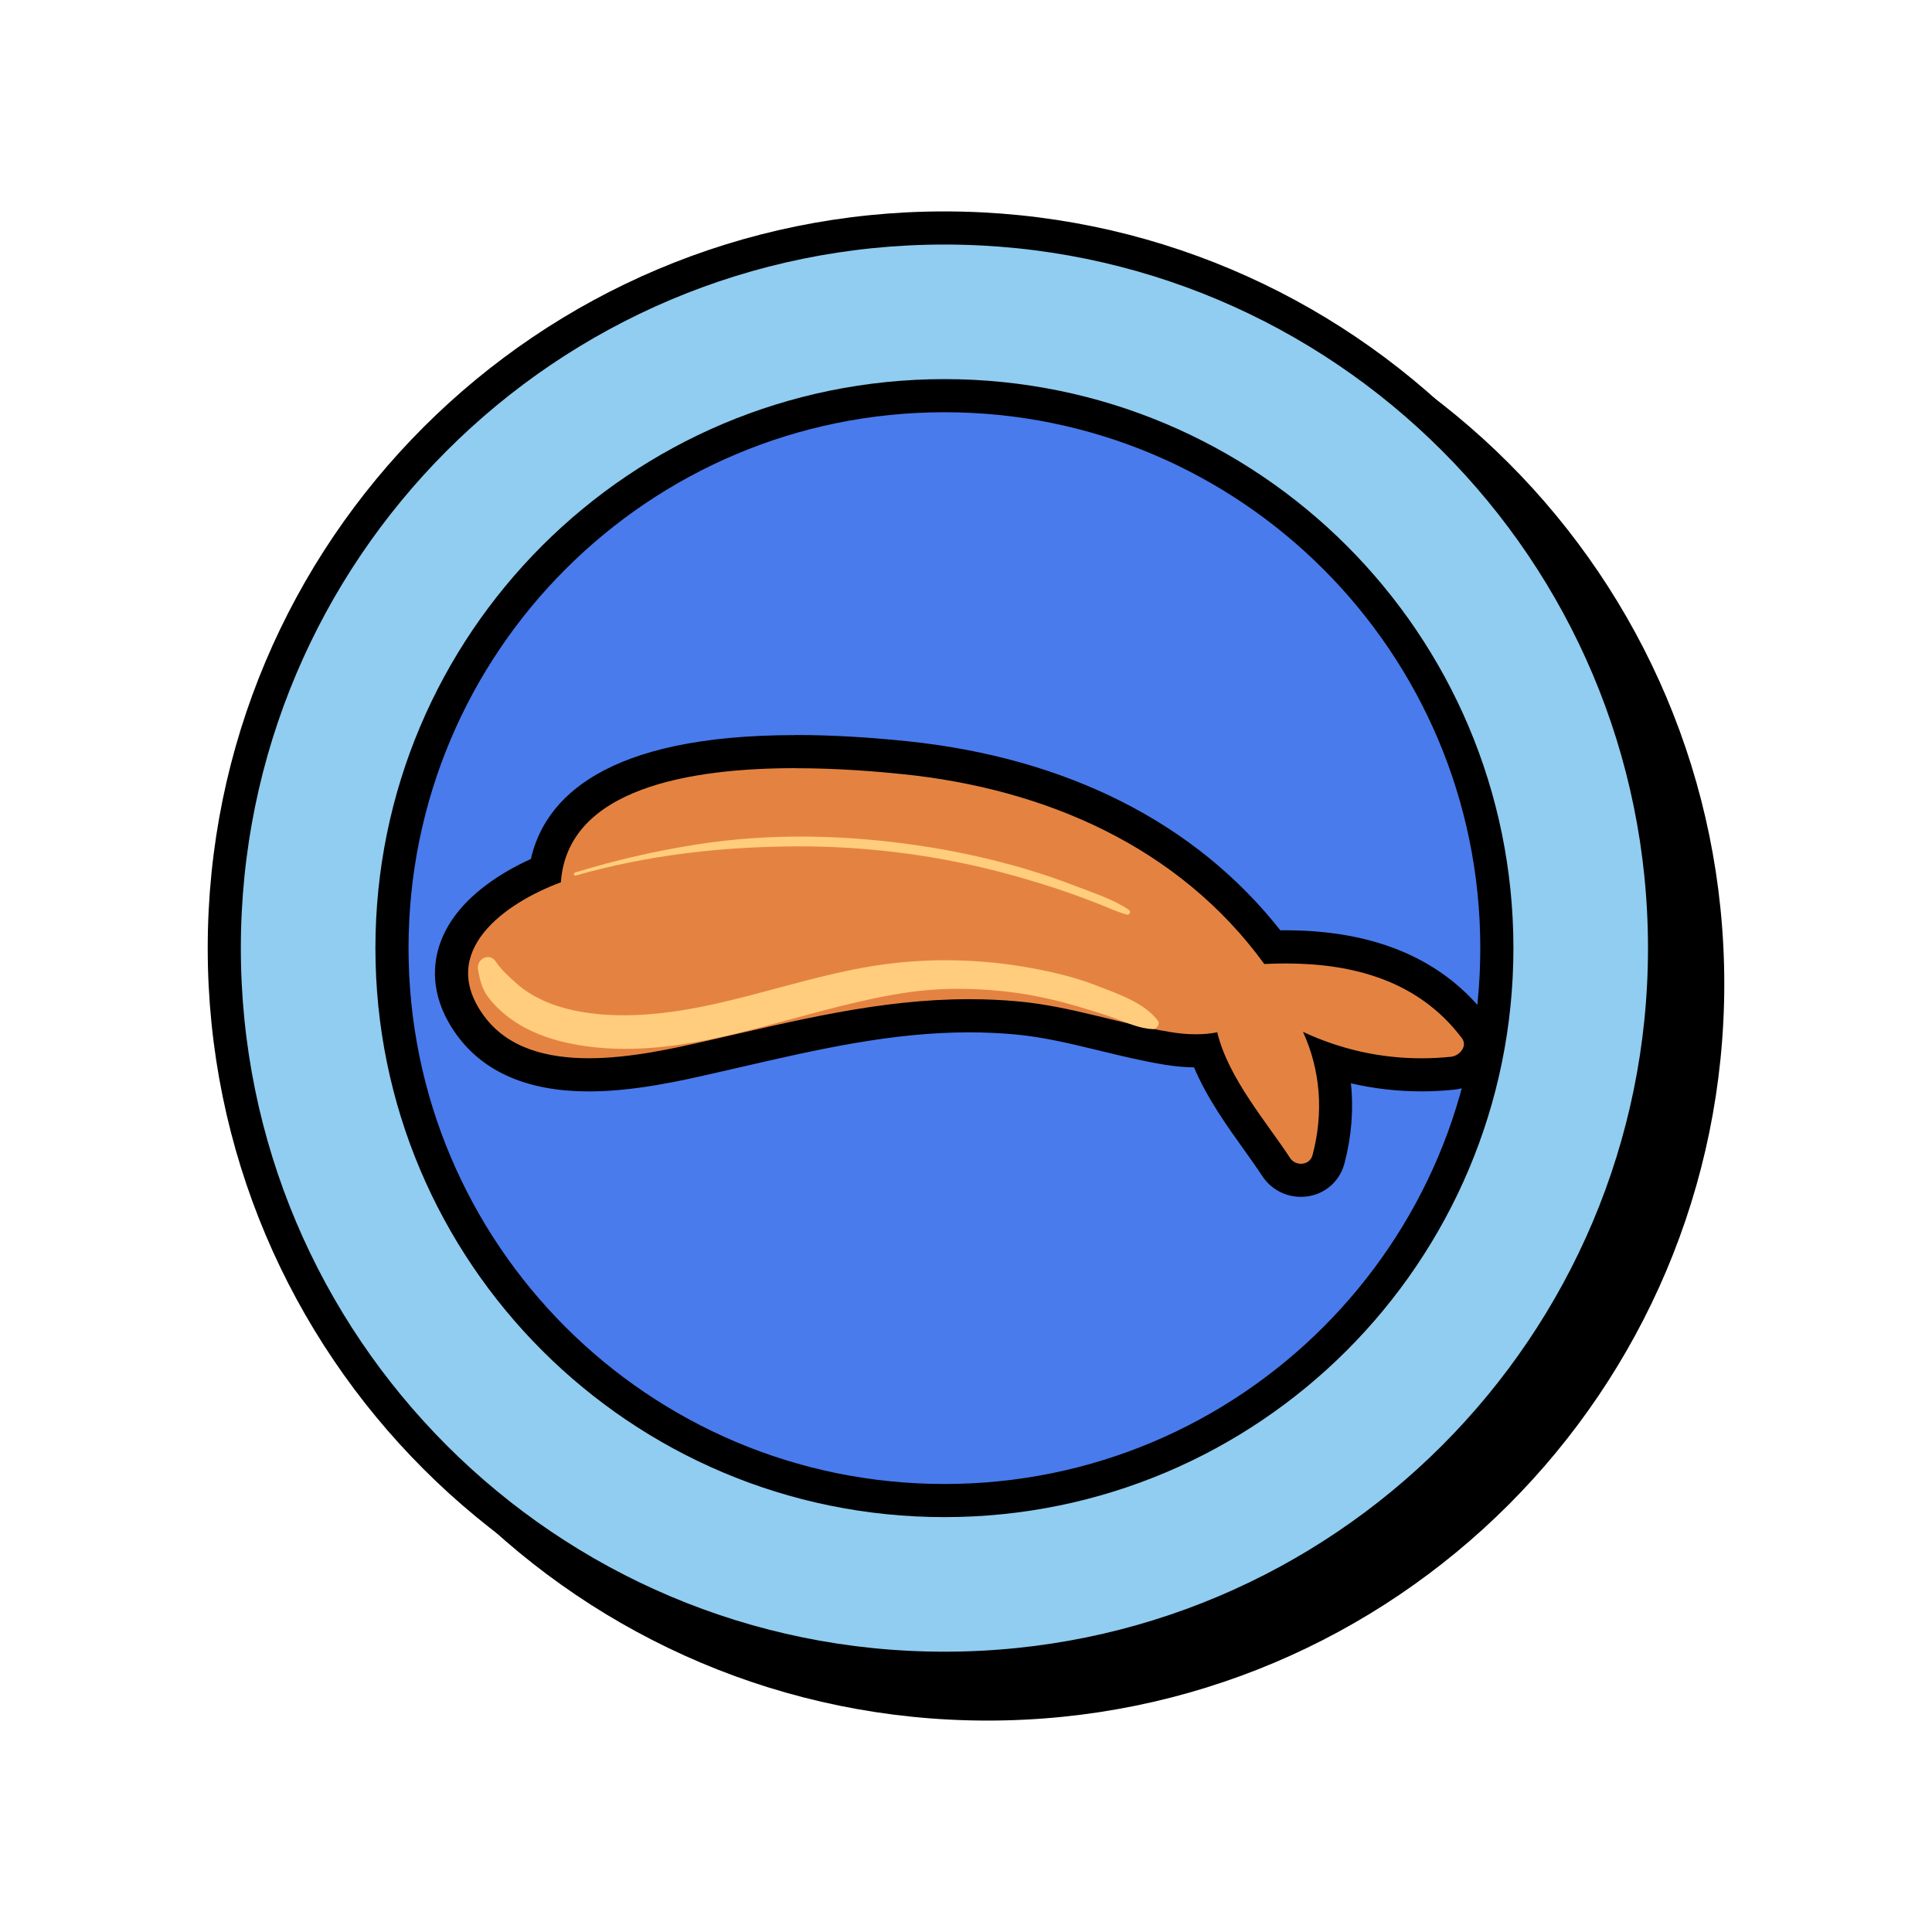
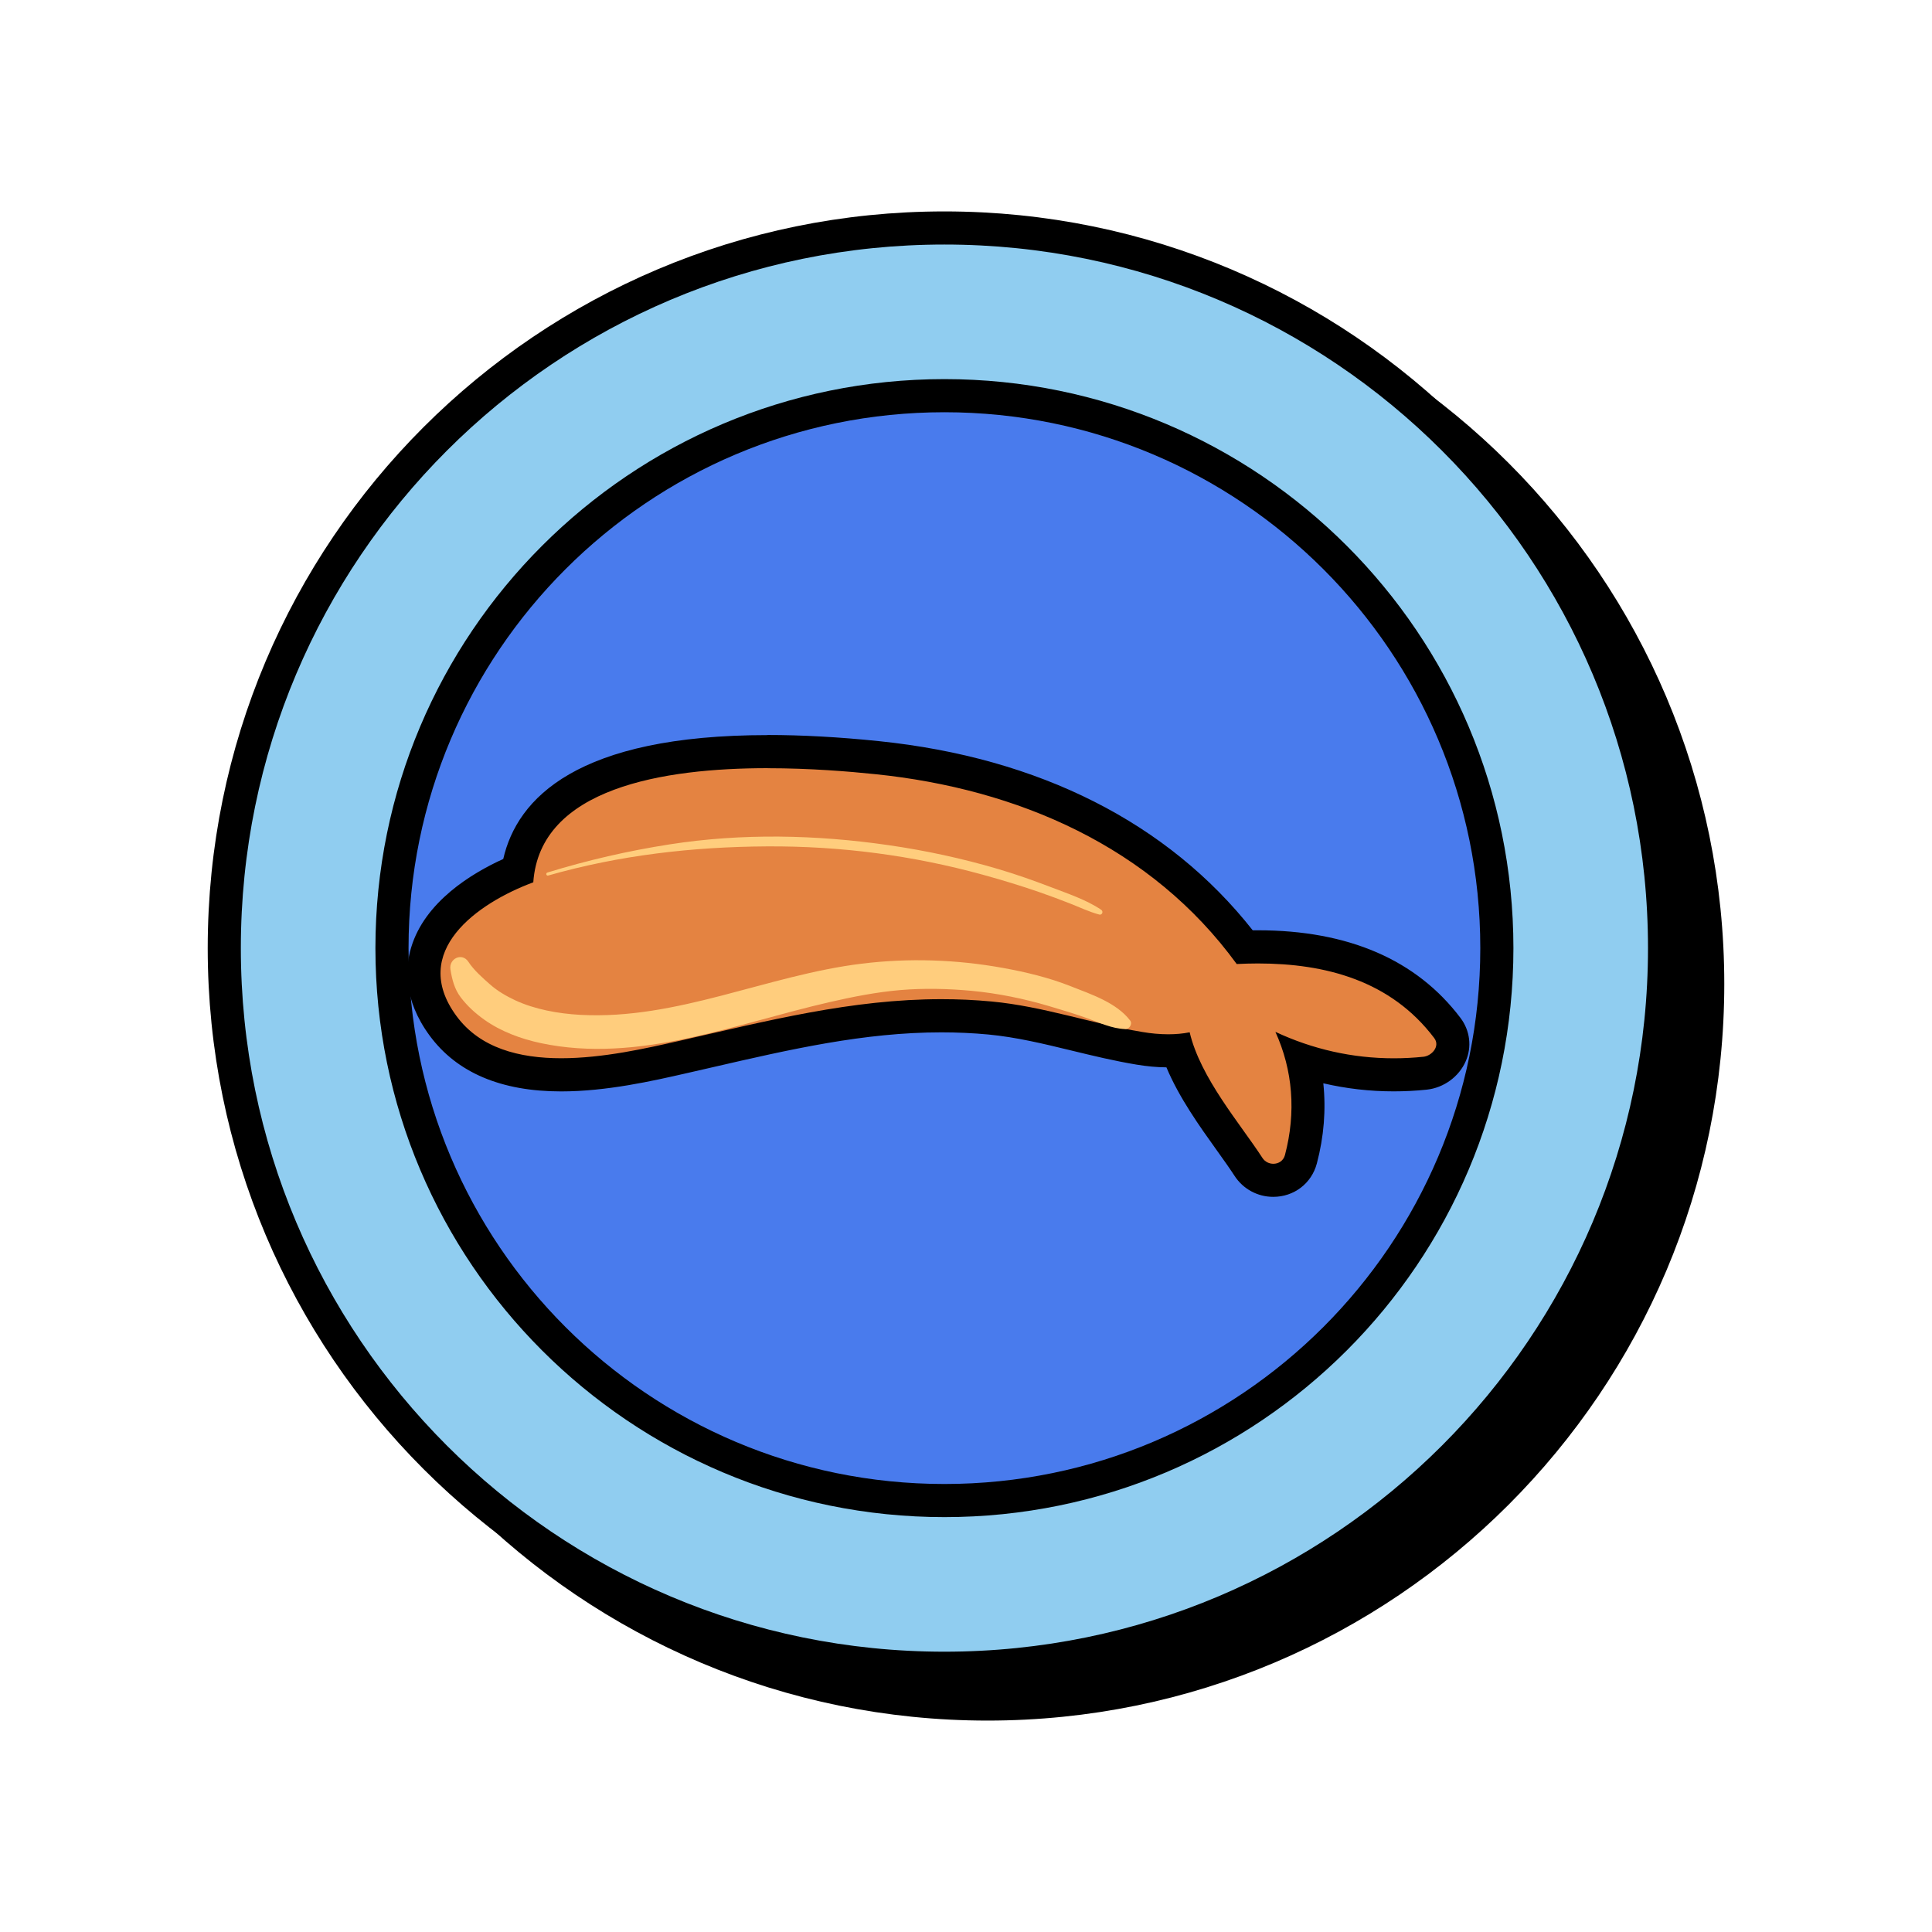
<svg xmlns="http://www.w3.org/2000/svg" viewBox="0 0 350 350">
  <circle cx="178.91" cy="178.24" r="130.46" style="stroke:#000;stroke-miterlimit:10;stroke-width:6px;fill:#000" />
  <circle cx="171.09" cy="171.76" r="130.46" style="fill:#90cdf0;stroke:#000;stroke-miterlimit:10;stroke-width:6px" />
  <circle cx="171.09" cy="171.76" r="100.08" style="fill:#497bed;stroke:#000;stroke-miterlimit:10;stroke-width:6px" />
-   <path d="M235.68 213.83c-1.83 0-3.5-.9-4.49-2.42-.95-1.46-2.1-3.07-3.32-4.78-3.54-4.94-7.49-10.46-9.51-16.32-.56.04-1.13.06-1.71.06-1.64 0-3.39-.15-5.21-.46-3.95-.66-7.81-1.59-11.55-2.5-5.29-1.28-10.28-2.5-15.55-2.99-2.87-.27-5.83-.41-8.79-.41-14.34 0-27.89 3.12-42.24 6.43-1.54.35-3.08.71-4.63 1.06-5.96 1.36-14.12 3.22-22.02 3.22-9.88 0-17.09-3-21.42-8.9-4.03-5.5-3.8-10.26-2.89-13.29 2.37-7.89 11.3-12.65 16.47-14.8 2.77-17.75 25.94-21.55 45.25-21.55 6.09 0 12.76.37 19.82 1.09 20.2 2.08 47.99 9.74 66.62 34.32.81-.02 1.6-.04 2.38-.04 15.63 0 26.86 4.81 34.33 14.7 1.07 1.41 1.29 3.21.59 4.82-.79 1.8-2.64 3.15-4.62 3.36-1.9.2-3.81.29-5.69.29-5.64 0-11.17-.88-16.51-2.62 1.38 5.78 1.29 11.86-.31 17.92-.6 2.28-2.61 3.82-5 3.82Z" style="fill:#e48341;stroke-width:0" />
-   <path d="M144.07 139.17c7.65 0 14.71.58 19.51 1.08 25.77 2.65 49.98 13.11 65.46 34.39 1.28-.06 2.56-.1 3.84-.1 12.24 0 24.07 3.1 31.94 13.51 1.14 1.51-.46 3.23-1.94 3.39-1.81.19-3.6.28-5.38.28-7.5 0-14.71-1.64-21.45-4.79 3.15 6.91 3.78 14.56 1.73 22.32-.28 1.06-1.18 1.58-2.1 1.58-.75 0-1.51-.35-1.97-1.05-4.03-6.21-11.24-14.49-13.19-22.77-1.25.25-2.55.36-3.87.36-1.56 0-3.15-.15-4.72-.42-9.22-1.53-17.91-4.64-27.3-5.52-3.07-.29-6.09-.42-9.08-.42-16.25 0-31.45 3.9-47.53 7.56-5.86 1.33-13.8 3.14-21.35 3.14s-14.7-1.8-19-7.68c-8.53-11.63 3.72-20.4 13.94-24.19 1.2-17.14 23.64-20.68 42.48-20.68m-.02-5.99c-34.49 0-45.39 11.44-47.9 22.44-5.74 2.61-14.2 7.74-16.69 16.05-1.11 3.68-1.42 9.44 3.34 15.93 4.93 6.72 12.95 10.13 23.84 10.13 8.23 0 16.58-1.9 22.68-3.29 1.55-.35 3.09-.71 4.63-1.06 14.18-3.27 27.57-6.35 41.57-6.35 2.87 0 5.74.13 8.51.39 5.05.48 9.94 1.66 15.12 2.92 3.79.92 7.7 1.87 11.76 2.54 1.87.31 3.68.48 5.38.49 2.32 5.53 6.01 10.68 9.11 15.01 1.2 1.68 2.33 3.26 3.24 4.66a8.32 8.32 0 0 0 7 3.79c3.77 0 6.94-2.43 7.9-6.05 1.29-4.87 1.67-9.76 1.17-14.52 4.17.97 8.43 1.46 12.75 1.46 1.98 0 4-.1 5.99-.31 3.07-.32 5.84-2.34 7.06-5.15 1.14-2.61.78-5.54-.94-7.83-7.96-10.54-20.32-15.89-36.72-15.89h-.93c-15.32-19.45-38.67-31.28-67.76-34.27-7.16-.74-13.93-1.11-20.13-1.11Z" style="stroke-width:0;fill:#000" />
-   <path d="M86.6 175.6c.29 1.84.73 3.59 1.88 5.1 1.21 1.58 2.61 2.85 4.23 4.01 3.04 2.16 6.67 3.5 10.3 4.27 8.8 1.86 17.73.98 26.45-.87s17.15-4.57 25.8-6.56c4.22-.97 8.52-1.82 12.84-2.19s8.65-.26 12.94.14c4.74.45 9.43 1.41 13.99 2.76 2.31.69 4.62 1.37 6.89 2.19s4.47 1.89 6.93 1.98c.72.03 1.37-.92.89-1.55-2.48-3.25-7.07-4.75-10.76-6.21-3.93-1.56-8.13-2.57-12.28-3.32-8.44-1.53-17.09-1.82-25.61-.77-17.16 2.1-33.41 10.22-50.96 9.27-4.01-.22-8.25-.99-11.8-2.64-1.64-.77-3.2-1.68-4.53-2.85s-2.95-2.59-3.94-4.11c-1.15-1.77-3.57-.58-3.26 1.37Zm17.71-16.99c12.9-3.69 26.22-5.2 39.62-5.28 13.2-.08 26.4 1.64 39.14 5.14 3.51.97 7.01 2.03 10.45 3.23 1.79.62 3.56 1.29 5.33 1.98s3.48 1.52 5.29 2c.53.14.79-.56.36-.86-2.7-1.83-6.09-2.94-9.13-4.11s-6.3-2.32-9.52-3.27c-6.5-1.92-13.16-3.36-19.87-4.33-13.1-1.9-26.58-2.19-39.69-.14a158.06 158.06 0 0 0-22.13 5.1c-.34.11-.2.64.15.54Z" style="stroke-width:0;fill:#ffcd7d" />
+   <path d="M230.68 213.83c-1.83 0-3.5-.9-4.49-2.42-.95-1.46-2.1-3.07-3.32-4.78-3.54-4.94-7.49-10.46-9.51-16.32-.56.04-1.13.06-1.71.06-1.64 0-3.39-.15-5.21-.46-3.95-.66-7.81-1.59-11.55-2.5-5.29-1.28-10.28-2.5-15.55-2.99-2.87-.27-5.83-.41-8.79-.41-14.34 0-27.89 3.12-42.24 6.43-1.54.35-3.08.71-4.63 1.06-5.96 1.36-14.12 3.22-22.02 3.22-9.88 0-17.09-3-21.42-8.9-4.03-5.5-3.8-10.26-2.89-13.29 2.37-7.89 11.3-12.65 16.47-14.8 2.77-17.75 25.94-21.55 45.25-21.55 6.09 0 12.76.37 19.82 1.09 20.2 2.08 47.99 9.74 66.62 34.32.81-.02 1.6-.04 2.38-.04 15.63 0 26.86 4.81 34.33 14.7 1.07 1.41 1.29 3.21.59 4.82-.79 1.8-2.64 3.15-4.62 3.36-1.9.2-3.81.29-5.69.29-5.64 0-11.17-.88-16.51-2.62 1.38 5.78 1.29 11.86-.31 17.92-.6 2.28-2.61 3.82-5 3.82Z" style="fill:#e48341;stroke-width:0" />
+   <path d="M139.07 139.17c7.65 0 14.71.58 19.51 1.08 25.77 2.65 49.98 13.11 65.46 34.39 1.28-.06 2.56-.1 3.84-.1 12.24 0 24.07 3.1 31.94 13.51 1.14 1.51-.46 3.23-1.94 3.39-1.81.19-3.6.28-5.38.28-7.5 0-14.71-1.64-21.45-4.79 3.15 6.91 3.78 14.56 1.73 22.32-.28 1.06-1.18 1.58-2.1 1.58-.75 0-1.51-.35-1.97-1.05-4.03-6.21-11.24-14.49-13.19-22.77-1.25.25-2.55.36-3.87.36-1.56 0-3.15-.15-4.72-.42-9.22-1.53-17.91-4.64-27.3-5.52-3.07-.29-6.09-.42-9.08-.42-16.25 0-31.45 3.9-47.53 7.56-5.86 1.33-13.8 3.14-21.35 3.14s-14.7-1.8-19-7.68c-8.53-11.63 3.72-20.4 13.94-24.19 1.2-17.14 23.64-20.68 42.48-20.68m-.02-5.99c-34.49 0-45.39 11.44-47.9 22.44-5.74 2.61-14.2 7.74-16.69 16.05-1.11 3.68-1.42 9.44 3.34 15.93 4.93 6.72 12.95 10.13 23.84 10.13 8.23 0 16.58-1.9 22.68-3.29 1.55-.35 3.09-.71 4.63-1.06 14.18-3.27 27.57-6.35 41.57-6.35 2.87 0 5.74.13 8.51.39 5.05.48 9.94 1.66 15.12 2.92 3.79.92 7.7 1.87 11.76 2.54 1.87.31 3.68.48 5.38.49 2.32 5.53 6.01 10.68 9.11 15.01 1.2 1.68 2.33 3.26 3.24 4.66a8.32 8.32 0 0 0 7 3.79c3.77 0 6.94-2.43 7.9-6.05 1.29-4.87 1.67-9.76 1.17-14.52 4.17.97 8.43 1.46 12.75 1.46 1.98 0 4-.1 5.99-.31 3.07-.32 5.84-2.34 7.06-5.15 1.14-2.61.78-5.54-.94-7.83-7.96-10.54-20.32-15.89-36.72-15.89h-.93c-15.32-19.45-38.67-31.28-67.76-34.27-7.16-.74-13.93-1.11-20.13-1.11Z" style="stroke-width:0;fill:#000" />
+   <path d="M81.6 175.6c.29 1.84.73 3.59 1.88 5.1 1.21 1.58 2.61 2.85 4.23 4.01 3.04 2.16 6.67 3.5 10.3 4.27 8.8 1.86 17.73.98 26.45-.87 8.68-1.85 17.15-4.57 25.8-6.56 4.22-.97 8.52-1.82 12.84-2.19 4.29-.36 8.65-.26 12.94.14 4.74.45 9.43 1.41 13.99 2.76 2.31.69 4.62 1.37 6.89 2.19 2.28.82 4.47 1.89 6.93 1.98.72.03 1.37-.92.89-1.55-2.48-3.25-7.07-4.75-10.76-6.21-3.93-1.56-8.13-2.57-12.28-3.32-8.44-1.53-17.09-1.82-25.61-.77-17.16 2.1-33.41 10.22-50.96 9.27-4.01-.22-8.25-.99-11.8-2.64-1.64-.77-3.2-1.68-4.53-2.85-1.36-1.2-2.95-2.59-3.94-4.11-1.15-1.77-3.57-.58-3.26 1.37Zm17.71-16.99c12.9-3.69 26.22-5.2 39.62-5.28s26.4 1.64 39.14 5.14c3.51.97 7.01 2.03 10.45 3.23 1.79.62 3.56 1.29 5.33 1.98s3.48 1.52 5.29 2c.53.14.79-.56.36-.86-2.7-1.83-6.09-2.94-9.13-4.11-3.13-1.2-6.3-2.32-9.52-3.27-6.5-1.92-13.16-3.36-19.87-4.33-13.1-1.9-26.58-2.19-39.69-.14a158.06 158.06 0 0 0-22.13 5.1c-.34.11-.2.64.15.54Z" style="stroke-width:0;fill:#ffcd7d" />
</svg>
